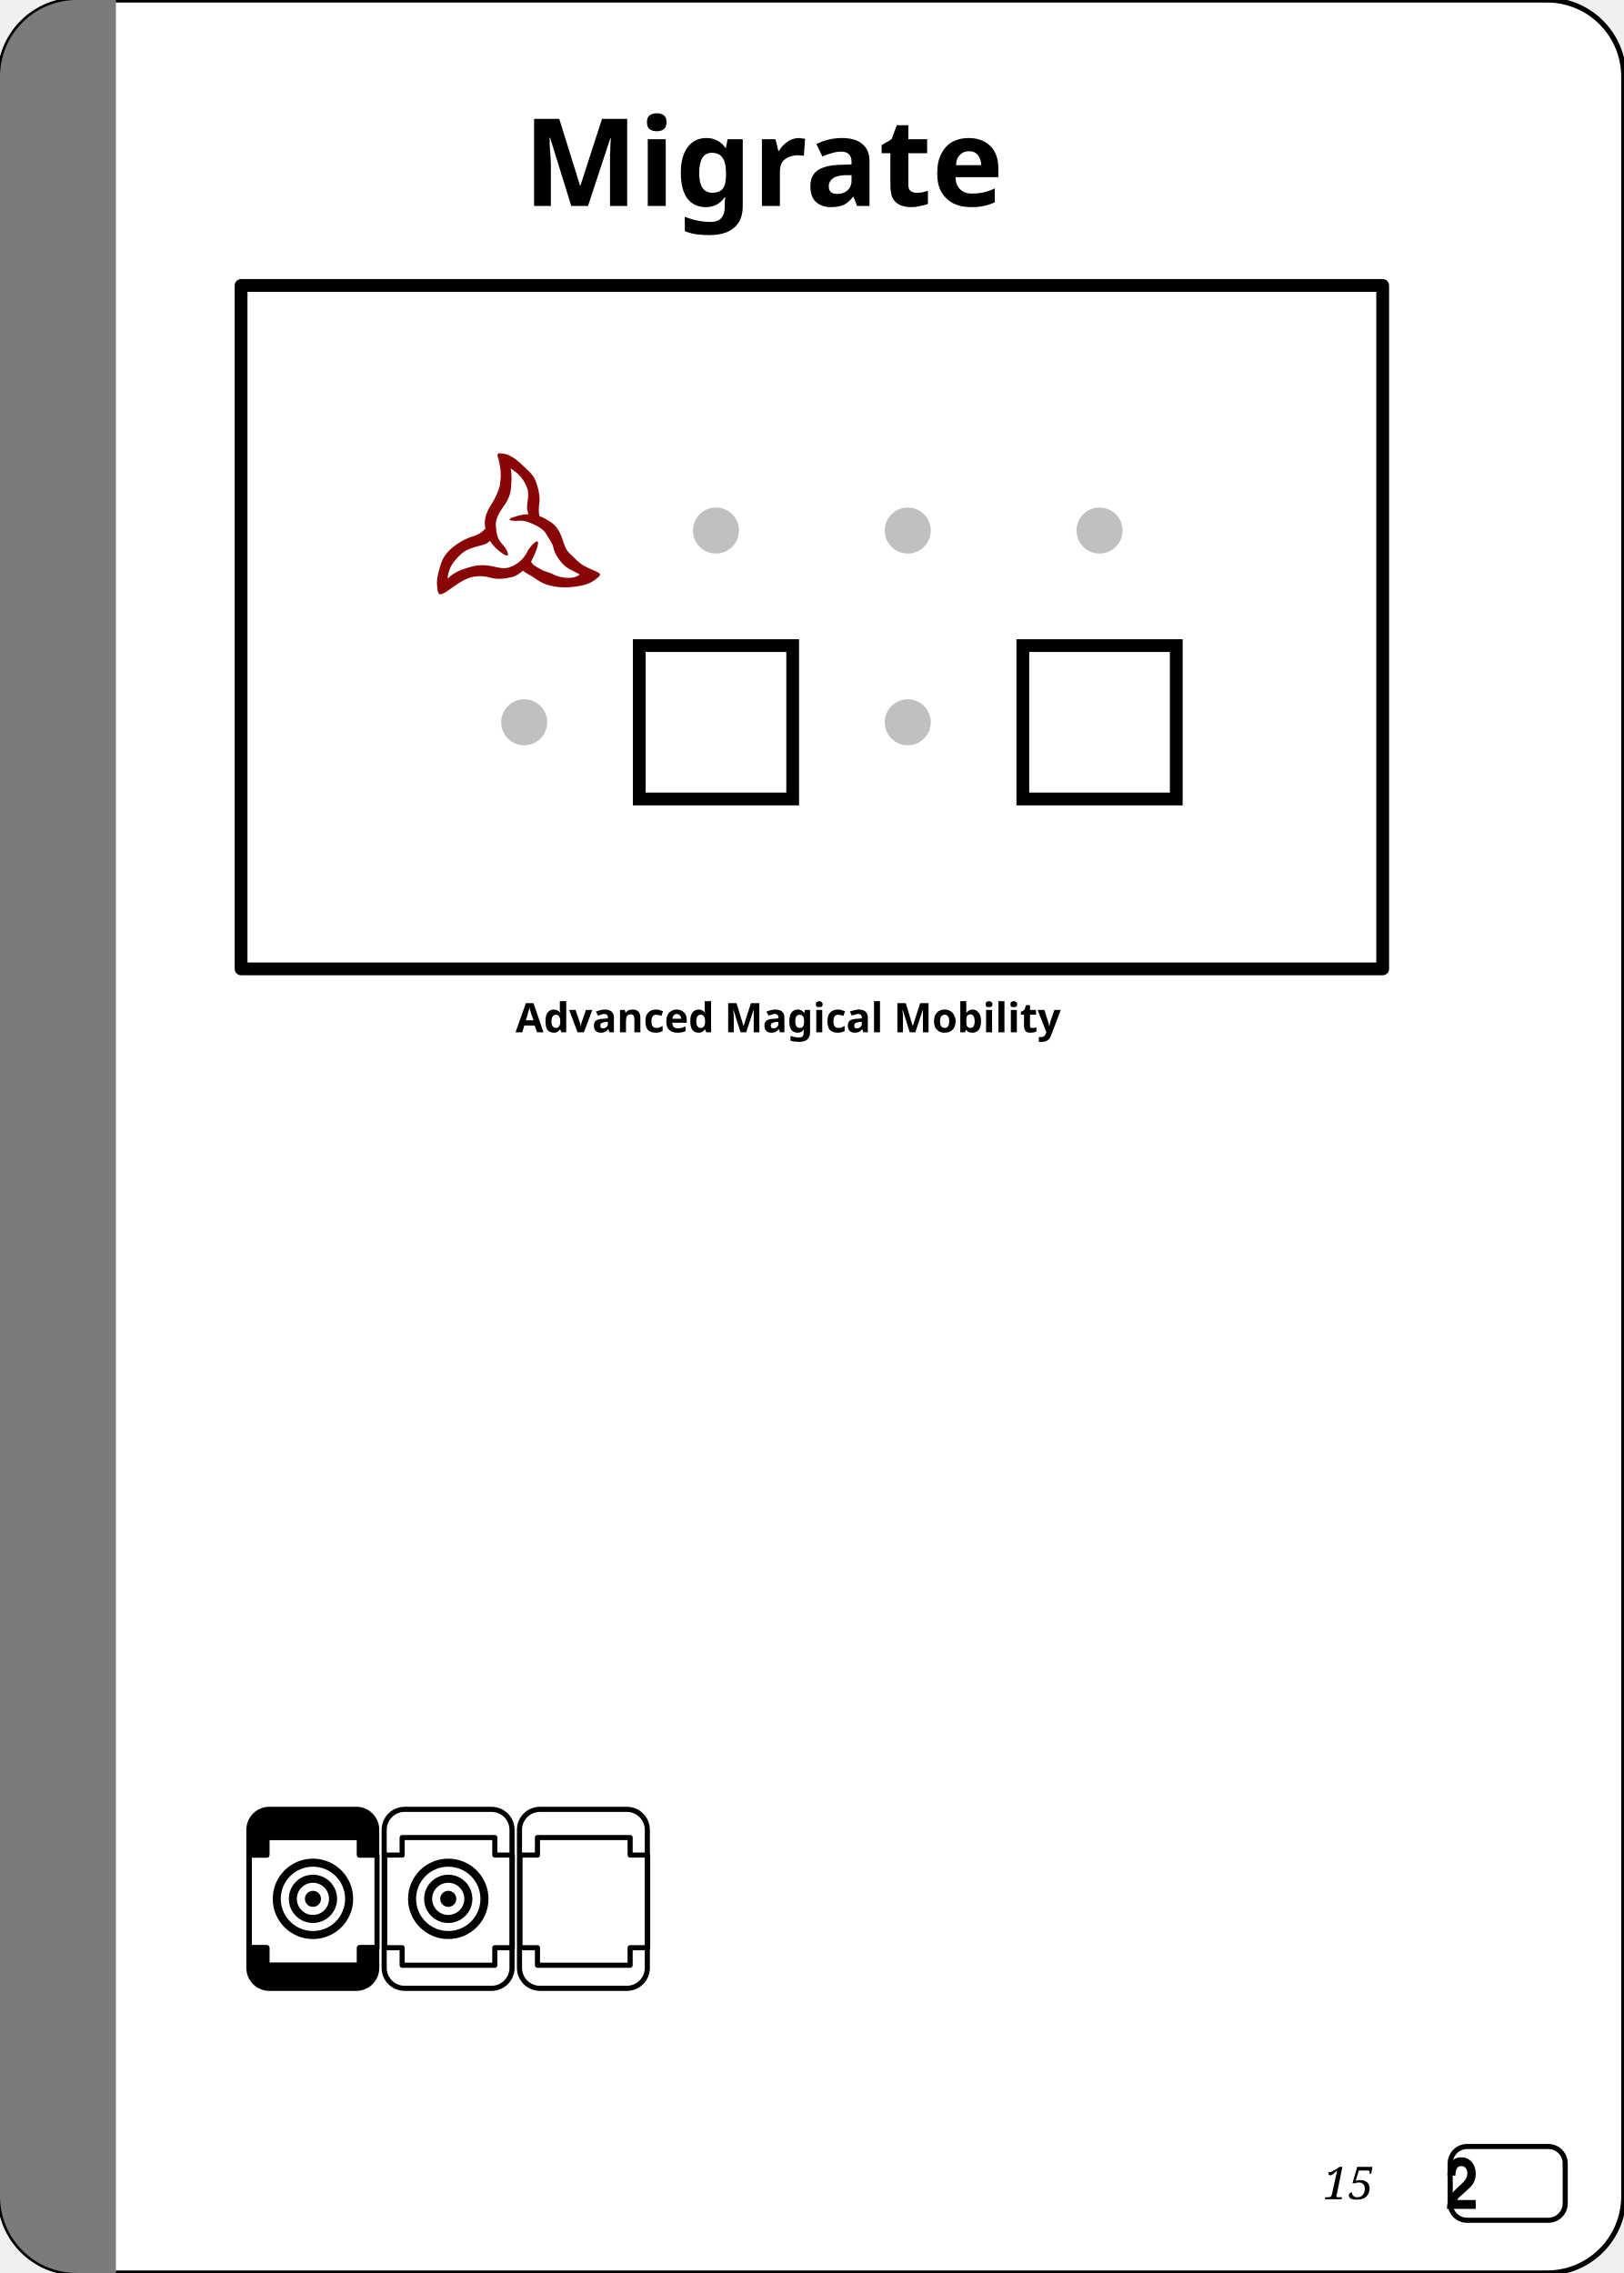
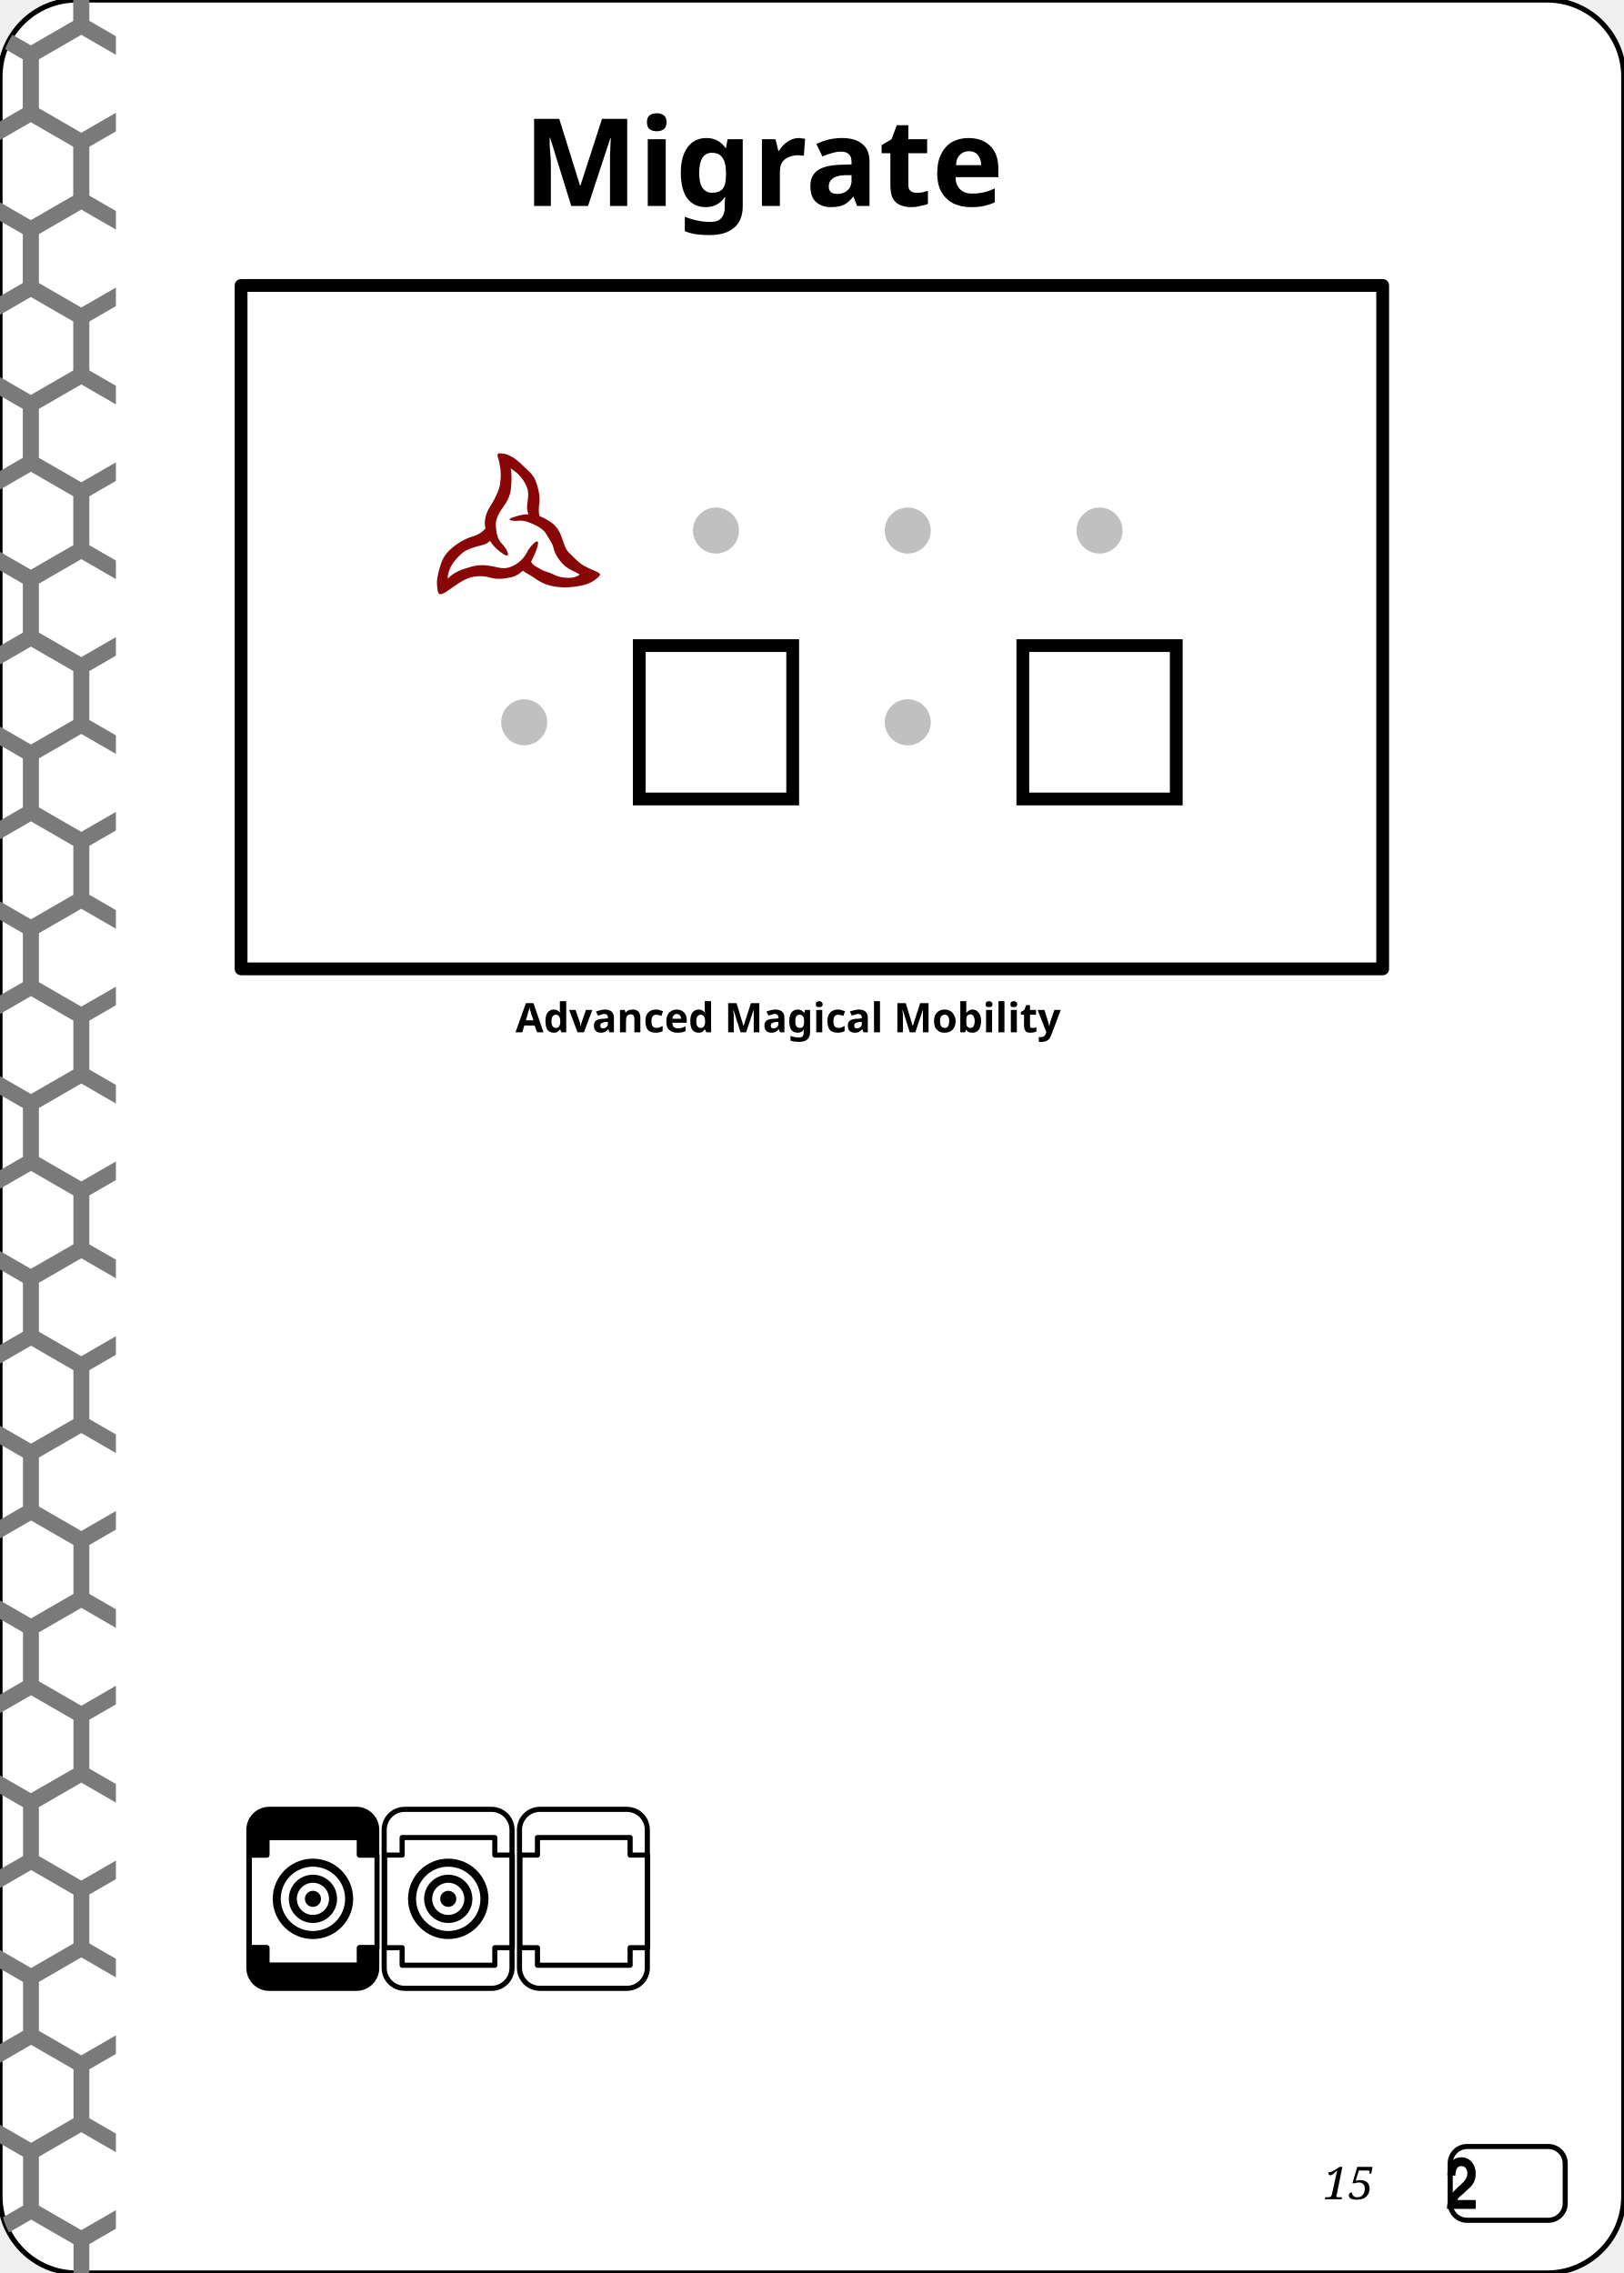
<svg xmlns="http://www.w3.org/2000/svg" xmlns:xlink="http://www.w3.org/1999/xlink" version="1.1" id="svg_root" width="63.5mm" height="88.9mm" viewBox="0 0 63.5 88.9">
  <defs>
    <clipPath id="clippath-1010">
      <rect id="sidebar-clip" x="3.5527137e-15" y="0" width="63.5" height="88.9" rx="3" ry="3" style="display:inline;fill:#ffffff;fill-opacity:1;stroke:none;stroke-width:0.2;stroke-miterlimit:4;stroke-dasharray:none;stroke-opacity:1" />
    </clipPath>
  </defs>
  <g id="card00">
    <rect id="rect1008" x="0" y="0" width="63.5" height="88.9" rx="3" ry="3" style="fill:#ffffff;stroke:none;stroke-width:0" />
    <g id="masters" style="display:none">
      <path style="color:#000000;font-style:normal;font-variant:normal;font-weight:normal;font-stretch:normal;font-size:medium;line-height:normal;font-family:sans-serif;text-indent:0;text-align:start;text-decoration:none;text-decoration-line:none;text-decoration-style:solid;text-decoration-color:#000000;letter-spacing:normal;word-spacing:normal;text-transform:none;writing-mode:lr-tb;direction:ltr;baseline-shift:baseline;text-anchor:start;white-space:normal;clip-rule:nonzero;display:inline;overflow:visible;visibility:visible;opacity:1;isolation:auto;mix-blend-mode:normal;color-interpolation:sRGB;color-interpolation-filters:linearRGB;solid-color:#000000;solid-opacity:1;fill:#303030;fill-opacity:1;fill-rule:evenodd;stroke:none;stroke-width:0.467;stroke-linecap:round;stroke-linejoin:miter;stroke-miterlimit:4;stroke-dasharray:none;stroke-dashoffset:0;stroke-opacity:1;filter:url(#filter9446);color-rendering:auto;image-rendering:auto;shape-rendering:auto;text-rendering:auto;enable-background:accumulate" d="M 3.395,0.496 C 3.162,0.413 2.97,0.396 2.764,0.425 2.402,0.478 1.899,0.587 1.497,0.768 1.062,0.964 0.961,1.113 0.605,1.311 0.273,1.495 -0.063,1.622 -0.328,1.902 -0.459,2.041 -0.343,2.149 -0.264,2.124 0.17,1.986 0.376,1.815 0.64,1.657 0.883,1.511 0.801,1.673 1.243,1.38 1.63,1.124 1.707,1.083 1.909,1.044 c 0.112,-0.047 0.228,-0.096 0.365,-0.139 0.322,-0.082 0.363,-0.059 0.765,-0.028 0.329,0.026 0.668,0.147 0.814,0.285 0.165,0.156 0.514,0.182 0.833,0.818 0.131,0.262 0.171,0.531 0.145,0.799 C 4.859,2.986 4.985,3.064 4.83,3.688 4.714,4.078 4.391,4.444 3.976,4.615 3.491,4.815 2.931,4.849 2.45,4.735 1.986,4.625 1.483,4.233 1.387,3.814 1.292,3.405 1.218,3.05 1.201,2.726 1.239,2.325 1.655,2.334 2.022,2.056 2.273,1.955 2.451,1.789 2.796,1.789 3.091,1.829 3.407,2.005 3.522,2.198 3.767,2.431 3.879,2.732 3.802,3.115 3.814,3.308 3.463,3.63 3.26,3.665 3.007,3.709 2.689,3.512 2.532,3.439 2.382,3.396 2.392,3.338 2.454,3.12 2.529,3.014 2.67,2.948 2.756,2.895 2.859,2.83 2.867,2.7 2.838,2.595 2.775,2.507 2.713,2.446 2.561,2.492 2.457,2.524 2.265,2.544 2.22,2.585 2.148,2.651 1.949,2.758 1.894,2.834 1.841,3.01 1.948,3.203 1.967,3.355 1.993,3.534 2.097,3.741 2.316,3.843 2.646,3.996 3.056,4.074 3.31,4.062 3.621,4.03 4.23,3.771 4.236,3.158 4.22,2.869 4.056,2.29 3.833,1.909 3.607,1.522 3.287,1.357 2.833,1.36 2.602,1.38 2.266,1.407 1.779,1.685 1.217,1.896 1.13,1.983 0.742,2.406 0.489,2.681 0.709,3.183 0.709,3.183 0.888,3.561 0.802,3.605 0.979,4.043 1.21,4.617 1.727,5.044 2.322,5.171 2.802,5.274 3.936,5.088 4.181,5.032 4.879,4.872 5.109,4.567 5.313,3.772 5.448,3.244 5.346,2.786 5.321,2.603 5.291,2.371 5.205,1.986 5.136,1.814 4.978,1.457 4.467,1.105 4.055,0.752 3.671,0.432 3.758,0.626 3.395,0.496 Z" id="element-air" />
      <path id="element-earth" style="color:#000000;font-style:normal;font-variant:normal;font-weight:normal;font-stretch:normal;font-size:medium;line-height:normal;font-family:sans-serif;text-indent:0;text-align:start;text-decoration:none;text-decoration-line:none;text-decoration-style:solid;text-decoration-color:#000000;letter-spacing:normal;word-spacing:normal;text-transform:none;writing-mode:lr-tb;direction:ltr;baseline-shift:baseline;text-anchor:start;white-space:normal;clip-rule:nonzero;display:inline;overflow:visible;visibility:visible;opacity:1;isolation:auto;mix-blend-mode:normal;color-interpolation:sRGB;color-interpolation-filters:linearRGB;solid-color:#000000;solid-opacity:1;fill:#004c00;fill-opacity:1;fill-rule:nonzero;stroke:none;stroke-width:0.467;stroke-linecap:round;stroke-linejoin:round;stroke-miterlimit:4;stroke-dasharray:none;stroke-dashoffset:0;stroke-opacity:1;color-rendering:auto;image-rendering:auto;shape-rendering:auto;text-rendering:auto;enable-background:accumulate" d="M 3.462,0.692 C 3.407,0.695 3.356,0.714 3.315,0.747 3.054,0.959 2.849,1.299 2.635,1.621 2.421,1.943 2.016,2.472 1.959,2.552 1.386,3.153 1.162,3.726 0.481,4.4 0.271,4.628 0.706,4.654 0.917,4.426 1.593,3.695 1.765,3.452 2.293,2.906 2.3,2.898 2.573,2.61 2.683,2.461 2.781,2.323 2.806,2.169 3.011,1.859 3.151,1.648 3.314,1.389 3.443,1.325 3.609,1.497 3.869,1.73 4.102,2.218 4.298,2.478 4.646,2.867 4.704,2.948 4.883,3.205 5.275,3.672 5.312,3.74 5.457,4.009 5.52,3.622 5.421,3.299 5.345,3.158 5.289,2.959 5.109,2.702 4.93,2.444 4.703,2.244 4.656,2.166 L 4.47,1.872 C 4.309,1.513 4.035,1.378 3.683,0.806 3.638,0.732 3.552,0.688 3.461,0.692 Z M 1.225,1.368 C 1.146,1.37 0.773,1.698 0.729,1.76 0.481,2.109 0.317,2.305 0.044,2.688 -0.135,2.938 0.198,2.995 0.377,2.745 0.586,2.453 1.068,1.94 1.221,1.889 c 0,0 0.502,0.363 0.669,0.452 0.28,0.152 0.603,-0.006 0.321,-0.155 C 2.249,2.206 1.968,1.997 1.854,1.859 1.695,1.673 1.418,1.437 1.225,1.368 Z m 2.872,1.881 c -0.183,0.009 -0.186,0.09 -0.09,0.236 0,0 0.366,0.619 0.493,1.007 C 4.661,4.759 5.171,4.712 5.007,4.369 4.811,3.96 4.318,3.362 4.318,3.362 4.273,3.289 4.187,3.245 4.096,3.249 Z M 3.493,3.386 C 3.359,3.388 3.252,3.512 3.254,3.636 L 3.185,4.779 C 3.181,5.085 3.65,4.848 3.646,4.543 3.614,4.296 3.711,3.769 3.493,3.386 Z m -0.822,-0.152 C 2.48,3.355 2.251,3.763 2.107,4.206 1.995,4.488 2.448,4.645 2.56,4.363 2.618,3.997 2.817,3.53 2.817,3.53 2.877,3.386 2.836,3.24 2.67,3.234 Z" />
      <path style="color:#000000;font-style:normal;font-variant:normal;font-weight:normal;font-stretch:normal;font-size:medium;line-height:normal;font-family:sans-serif;text-indent:0;text-align:start;text-decoration:none;text-decoration-line:none;text-decoration-style:solid;text-decoration-color:#000000;letter-spacing:normal;word-spacing:normal;text-transform:none;writing-mode:lr-tb;direction:ltr;baseline-shift:baseline;text-anchor:start;white-space:normal;clip-rule:nonzero;display:inline;overflow:visible;visibility:visible;opacity:1;isolation:auto;mix-blend-mode:normal;color-interpolation:sRGB;color-interpolation-filters:linearRGB;solid-color:#000000;solid-opacity:1;fill:#860000;fill-opacity:0.975;fill-rule:evenodd;stroke:none;stroke-width:0.467;stroke-linecap:round;stroke-linejoin:miter;stroke-miterlimit:4;stroke-dasharray:none;stroke-dashoffset:0;stroke-opacity:1;filter:url(#filter9446);color-rendering:auto;image-rendering:auto;shape-rendering:auto;text-rendering:auto;enable-background:accumulate" d="m 1.986,-0.02 c -0.069,0.07 0.008,0.216 0.008,0.216 0,0 0.059,0.238 0.082,0.456 C 2.098,0.87 2.071,1.052 2.057,1.181 2.034,1.389 1.848,1.78 1.704,1.998 1.56,2.216 1.468,2.438 1.457,2.708 c -0.002,0.055 0.018,0.162 0.027,0.214 C 1.322,3.099 1.147,3.186 0.981,3.232 0.759,3.294 0.412,3.464 0.112,3.74 c -0.239,0.22 -0.334,0.425 -0.415,0.709 -0.08,0.284 -0.13,0.517 -0.101,0.726 0,0 0.003,0.244 0.084,0.314 0.11,0.022 0.275,-0.096 0.275,-0.096 0.34,-0.242 0.654,-0.469 0.921,-0.551 0.291,-0.089 0.599,-0.06 0.798,3.025e-4 0.262,0.079 0.546,0.044 0.82,-0.016 0.189,-0.041 0.316,-0.135 0.455,-0.255 0.185,0.142 0.298,0.169 0.431,0.269 0.163,0.123 0.35,0.238 0.639,0.313 0.301,0.079 0.646,0.085 0.966,0.043 0.32,-0.042 0.613,-0.12 0.821,-0.298 0,0 0.179,-0.124 0.161,-0.194 -0.04,-0.064 -0.218,-0.133 -0.218,-0.133 0,0 -0.197,-0.076 -0.418,-0.198 C 5.11,4.252 4.939,4.038 4.791,3.907 4.615,3.752 4.569,3.544 4.492,3.332 4.416,3.122 4.32,2.853 4.025,2.66 3.883,2.568 3.745,2.49 3.598,2.436 3.563,2.285 3.565,2.145 3.583,1.99 3.641,1.708 3.553,1.329 3.447,1.057 3.335,0.77 3.104,0.622 2.954,0.466 2.794,0.299 2.571,0.117 2.345,0.033 c 0,0 -0.14,-0.058 -0.359,-0.053 z m 0.481,0.588 c 0.054,0.041 0.216,0.145 0.297,0.225 0.189,0.187 0.348,0.455 0.38,0.654 0.032,0.194 -0.005,0.365 -0.028,0.546 -0.014,0.117 0.002,0.246 0.05,0.37 -0.038,0.002 -0.134,0.005 -0.173,0.011 -0.132,0.018 -0.271,0.054 -0.421,0.106 -0.311,0.102 -0.071,0.164 0.243,0.134 0.245,-0.013 0.475,0.109 0.627,0.177 0.124,0.055 0.326,0.194 0.387,0.294 C 3.949,3.281 4.108,3.52 4.131,3.627 4.173,3.82 4.25,4.007 4.47,4.265 4.668,4.497 4.921,4.576 5.165,4.711 5.143,4.778 4.947,4.833 4.885,4.841 4.623,4.875 4.34,4.818 4.148,4.719 3.939,4.611 3.798,4.612 3.623,4.501 3.507,4.428 3.35,4.377 3.27,4.224 3.376,3.992 3.492,3.78 3.534,3.553 3.601,3.249 3.284,3.548 3.147,3.78 3.002,4.087 2.767,4.323 2.414,4.44 2.185,4.516 1.989,4.445 1.776,4.402 1.564,4.359 1.266,4.311 0.881,4.429 0.616,4.509 0.268,4.602 0.016,4.88 -0.011,4.736 0.063,4.59 0.086,4.52 0.162,4.291 0.381,4.059 0.525,3.925 0.746,3.721 1.022,3.66 1.25,3.597 1.419,3.55 1.491,3.553 1.667,3.407 1.796,3.616 1.978,3.787 2.193,3.926 2.459,4.096 2.397,3.809 2.141,3.531 1.975,3.349 1.915,3.191 1.891,2.797 1.879,2.595 1.979,2.375 2.116,2.167 2.294,1.92 2.444,1.703 2.481,1.365 2.504,1.098 2.525,0.753 2.468,0.568 Z" id="element-fire" />
      <path id="element-water" style="color:#000000;font-style:normal;font-variant:normal;font-weight:normal;font-stretch:normal;font-size:medium;line-height:normal;font-family:sans-serif;text-indent:0;text-align:start;text-decoration:none;text-decoration-line:none;text-decoration-style:solid;text-decoration-color:#000000;letter-spacing:normal;word-spacing:normal;text-transform:none;writing-mode:lr-tb;direction:ltr;baseline-shift:baseline;text-anchor:start;white-space:normal;clip-rule:nonzero;display:inline;overflow:visible;visibility:visible;opacity:1;isolation:auto;mix-blend-mode:normal;color-interpolation:sRGB;color-interpolation-filters:linearRGB;solid-color:#000000;solid-opacity:1;fill:#00007e;fill-opacity:1;fill-rule:evenodd;stroke:none;stroke-width:0.467;stroke-linecap:round;stroke-linejoin:miter;stroke-miterlimit:4;stroke-dasharray:none;stroke-dashoffset:0;stroke-opacity:1;color-rendering:auto;image-rendering:auto;shape-rendering:auto;text-rendering:auto;enable-background:accumulate" d="M 5.526,3.485 C 5.278,3.51 4.929,3.761 4.676,3.775 4.203,3.839 3.605,3.685 3.132,3.671 2.333,3.652 1.887,4.009 1.145,4.252 0.957,4.345 1.15,4.471 1.36,4.499 1.532,4.513 1.807,4.409 1.97,4.372 2.414,4.224 2.806,4.107 3.279,4.169 3.905,4.278 4.308,4.332 4.922,4.235 5.122,4.177 5.314,3.979 5.494,3.885 5.657,3.753 5.742,3.479 5.526,3.485 Z M 5.125,2.379 C 4.789,2.371 4.748,2.568 4.278,2.576 3.704,2.62 3.323,2.478 2.753,2.447 1.999,2.379 1.172,2.805 0.484,2.99 0.303,3.093 0.498,3.314 0.709,3.331 0.897,3.331 0.959,3.373 1.143,3.339 1.711,3.17 2.076,2.74 2.665,2.808 3.259,2.863 4.059,3.117 4.654,2.996 4.842,2.921 5.013,2.811 5.148,2.673 5.243,2.528 5.307,2.374 5.125,2.379 Z M 4.262,1.114 C 4.099,1.139 3.921,1.265 3.764,1.311 3.281,1.504 2.792,1.479 2.28,1.365 2.052,1.327 1.708,1.245 1.481,1.205 0.852,1.154 0.352,1.465 -0.13,1.809 -0.285,1.945 -0.133,2.1 0.078,2.076 0.321,2.009 0.623,1.974 0.863,1.835 1.165,1.695 1.611,1.626 1.941,1.752 2.502,1.908 3.013,1.972 3.589,1.833 3.928,1.76 4.142,1.622 4.411,1.414 4.546,1.272 4.464,1.098 4.262,1.114 Z" />
    </g>
    <rect id="card-border" x="0" y="0" width="63.5" height="88.9" rx="3" ry="3" style="fill:none;stroke:#000000;stroke-width:0.2;stroke-miterlimit:4;stroke-dasharray:none;stroke-opacity:1;fill-opacity:1" />
    <text id="spell-title" xml:space="preserve" style="font-style:normal;font-variant:normal;font-weight:bold;font-stretch:normal;font-size:3.175px;line-height:125%;font-family:Lato;-inkscape-font-specification:'Lato Bold';text-align:center;letter-spacing:0px;word-spacing:0px;text-anchor:middle;display:inline;fill:#000000;fill-opacity:1;stroke:none;stroke-width:0.265" x="31.785" y="8.054">
      <tspan x="31.785" y="8.054" style="font-style:normal;font-variant:normal;font-weight:bold;font-stretch:normal;font-size:4.763px;font-family:CCTreasureTrove;-inkscape-font-specification:'CCTreasureTrove Bold';fill:#000000;fill-opacity:1;stroke-width:0.265" id="tspan64-5">Migrate</tspan>
    </text>
    <text id="class-name" xml:space="preserve" style="font-style:normal;font-variant:normal;font-weight:bold;font-stretch:normal;font-size:1.587px;line-height:125%;font-family:Lato;-inkscape-font-specification:'Lato Bold';text-align:center;letter-spacing:0px;word-spacing:0px;text-anchor:middle;display:inline;fill:#000000;fill-opacity:1;stroke:none;stroke-width:0.265" x="31.785" y="40.376">
      <tspan x="31.785" y="40.376" style="font-style:normal;font-variant:normal;font-weight:bold;font-stretch:normal;font-size:1.587px;font-family:CCTreasureTrove;-inkscape-font-specification:'CCTreasureTrove Bold';fill:#000000;fill-opacity:1;stroke-width:0.265" id="tspan7315">Advanced Magical Mobility</tspan>
    </text>
-     <rect style="display:inline;fill:#7b7b7b;fill-opacity:1;stroke:none;stroke-width:1.9;stroke-linecap:round;stroke-linejoin:round;stroke-opacity:0.87" id="sidebar-gray" width="19.213" height="94.62" x="-14.679" y="-3.443" clip-path="url(#clippath-1010)" />
+     <path id="sidebar-hex" clip-path="url(#clippath-1010)" style="display:inline;fill:#7a7a7a;stroke-width:1.9;stroke-linecap:round;stroke-linejoin:round;stroke-opacity:0.87" d="M -14.679,-3.443 V 91.178 h 8.321 l 1.643,-0.949 1.643,0.949 h 0.659 l 1.644,-0.949 1.644,0.949 H 1.535 l 1.644,-0.949 1.354,0.782 v -0.728 l -1.039,-0.6 v -1.915 l 1.039,-0.6 V 86.441 L 3.179,87.223 1.521,86.266 v -1.915 l 1.658,-0.957 1.354,0.782 V 83.448 l -1.039,-0.6 v -1.915 l 1.039,-0.6 V 79.605 L 3.179,80.387 1.521,79.429 v -1.915 l 1.658,-0.958 1.354,0.782 v -0.727 l -1.039,-0.6 v -1.915 l 1.039,-0.6 V 72.769 L 3.179,73.551 1.521,72.594 V 70.679 l 1.658,-0.958 1.354,0.782 v -0.728 l -1.039,-0.6 v -1.915 l 1.039,-0.6 V 65.933 L 3.179,66.715 1.521,65.758 v -1.915 l 1.658,-0.957 1.354,0.782 v -0.728 l -1.039,-0.6 v -1.915 l 1.039,-0.6 V 59.097 L 3.179,59.879 1.521,58.921 v -1.915 l 1.658,-0.958 1.354,0.782 v -0.727 l -1.039,-0.6 v -1.915 l 1.039,-0.6 V 52.261 L 3.179,53.043 1.521,52.086 v -1.915 l 1.658,-0.958 1.354,0.782 V 49.268 L 3.494,48.668 v -1.915 l 1.039,-0.6 V 45.425 L 3.179,46.207 1.521,45.25 v -1.915 l 1.658,-0.957 1.354,0.782 V 42.432 L 3.494,41.832 V 39.917 L 4.534,39.317 V 38.589 L 3.179,39.371 1.521,38.414 v -1.915 l 1.658,-0.957 1.354,0.782 v -0.728 l -1.039,-0.6 v -1.915 l 1.039,-0.6 V 31.754 L 3.179,32.535 1.521,31.578 v -1.915 l 1.658,-0.958 1.354,0.782 v -0.727 l -1.039,-0.6 v -1.915 l 1.039,-0.6 V 24.918 L 3.179,25.7 1.521,24.742 v -1.915 l 1.658,-0.958 1.354,0.782 V 21.924 L 3.494,21.324 v -1.915 l 1.039,-0.6 V 18.082 L 3.179,18.863 1.521,17.906 v -1.915 l 1.658,-0.957 1.354,0.782 v -0.728 l -1.039,-0.6 v -1.915 l 1.039,-0.6 V 11.246 L 3.179,12.028 1.521,11.07 V 9.156 L 3.179,8.198 4.534,8.98 V 8.253 L 3.494,7.652 V 5.738 L 4.534,5.137 V 4.41 L 3.179,5.192 1.521,4.234 V 2.32 L 3.179,1.362 4.534,2.144 V 1.417 L 3.494,0.816 V -1.098 l 1.039,-0.6 v -1.744 z m 7.991,1.387 1.658,0.958 V 0.816 L -6.688,1.774 -8.346,0.816 V -1.098 Z m 3.947,0 1.658,0.958 V 0.816 L -2.741,1.774 -4.399,0.816 V -1.098 Z m 3.947,0 1.658,0.958 V 0.816 L 1.206,1.774 -0.453,0.816 V -1.098 Z M -4.714,1.362 -3.056,2.32 V 4.234 L -4.714,5.192 -6.373,4.234 V 2.32 Z m 3.947,0 1.658,0.958 V 4.234 L -0.768,5.192 -2.426,4.234 V 2.32 Z M -6.688,4.78 -5.03,5.738 V 7.652 L -6.688,8.61 -8.346,7.652 V 5.738 Z m 3.947,0 1.658,0.958 V 7.652 L -2.741,8.61 -4.399,7.652 V 5.738 Z m 3.947,0 1.658,0.958 V 7.652 L 1.206,8.61 -0.453,7.652 V 5.738 Z m -5.92,3.418 1.658,0.958 V 11.07 L -4.714,12.028 -6.373,11.07 V 9.156 Z m 3.947,0 1.658,0.958 V 11.07 L -0.768,12.028 -2.426,11.07 V 9.156 Z m -5.92,3.418 1.658,0.957 v 1.915 l -1.658,0.958 -1.658,-0.958 v -1.915 z m 3.947,0 1.658,0.957 v 1.915 l -1.658,0.958 -1.658,-0.958 v -1.915 z m 3.947,0 1.658,0.957 v 1.915 l -1.658,0.958 -1.658,-0.958 v -1.915 z m -5.92,3.418 1.658,0.957 v 1.915 l -1.658,0.957 -1.658,-0.957 v -1.915 z m 3.947,0 1.658,0.957 v 1.915 l -1.658,0.957 -1.658,-0.957 v -1.915 z m -5.92,3.418 1.658,0.957 v 1.915 l -1.658,0.957 -1.658,-0.957 v -1.915 z m 3.947,0 1.658,0.957 V 21.324 L -2.741,22.281 -4.399,21.324 v -1.915 z m 3.947,0 1.658,0.957 V 21.324 L 1.206,22.281 -0.453,21.324 v -1.915 z m -5.92,3.418 1.658,0.958 v 1.915 l -1.658,0.958 -1.658,-0.958 v -1.915 z m 3.947,0 1.658,0.958 v 1.915 l -1.658,0.958 -1.658,-0.958 v -1.915 z m -5.92,3.418 1.658,0.958 v 1.915 l -1.658,0.958 -1.658,-0.958 v -1.915 z m 3.947,0 1.658,0.958 v 1.915 l -1.658,0.958 -1.658,-0.958 v -1.915 z m 3.947,0 1.658,0.958 v 1.915 l -1.658,0.958 -1.658,-0.958 v -1.915 z m -5.92,3.418 1.658,0.958 v 1.915 l -1.658,0.958 -1.658,-0.958 v -1.915 z m 3.947,0 1.658,0.958 v 1.915 l -1.658,0.958 -1.658,-0.958 v -1.915 z m -5.92,3.418 1.658,0.958 v 1.915 l -1.658,0.958 -1.658,-0.958 v -1.915 z m 3.947,0 1.658,0.958 v 1.915 l -1.658,0.958 -1.658,-0.958 v -1.915 z m 3.947,0 1.658,0.958 v 1.915 l -1.658,0.958 -1.658,-0.958 v -1.915 z m -5.92,3.418 1.658,0.957 v 1.915 l -1.658,0.958 -1.658,-0.958 v -1.915 z m 3.947,0 1.658,0.957 v 1.915 L -0.768,39.371 -2.426,38.414 v -1.915 z m -5.92,3.418 1.658,0.957 v 1.915 l -1.658,0.957 -1.658,-0.957 v -1.915 z m 3.947,0 1.658,0.957 v 1.915 l -1.658,0.957 -1.658,-0.957 v -1.915 z m 3.947,0 1.658,0.957 v 1.915 l -1.658,0.957 -1.658,-0.957 v -1.915 z m -5.92,3.418 1.658,0.957 v 1.915 l -1.658,0.957 -1.658,-0.957 v -1.915 z m 3.947,0 1.658,0.957 v 1.915 l -1.658,0.957 -1.658,-0.957 v -1.915 z m -5.92,3.418 1.658,0.958 v 1.915 l -1.658,0.958 -1.658,-0.958 v -1.915 z m 3.947,0 1.658,0.958 V 48.668 L -2.741,49.625 -4.399,48.668 v -1.915 z m 3.947,0 1.658,0.958 V 48.668 L 1.206,49.625 -0.453,48.668 v -1.915 z m -5.92,3.418 1.658,0.958 v 1.915 l -1.658,0.958 -1.658,-0.958 v -1.915 z m 3.947,0 1.658,0.958 V 52.086 L -0.768,53.043 -2.426,52.086 v -1.915 z m -5.92,3.418 1.658,0.958 v 1.915 l -1.658,0.958 -1.658,-0.958 v -1.915 z m 3.947,0 1.658,0.958 v 1.915 l -1.658,0.958 -1.658,-0.958 v -1.915 z m 3.947,0 1.658,0.958 v 1.915 l -1.658,0.958 -1.658,-0.958 v -1.915 z m -5.92,3.418 1.658,0.958 v 1.915 l -1.658,0.958 -1.658,-0.958 v -1.915 z m 3.947,0 1.658,0.958 v 1.915 l -1.658,0.958 -1.658,-0.958 v -1.915 z m -5.92,3.418 1.658,0.957 v 1.915 l -1.658,0.957 -1.658,-0.957 v -1.915 z m 3.947,0 1.658,0.957 v 1.915 l -1.658,0.957 -1.658,-0.957 v -1.915 z m 3.947,0 1.658,0.957 v 1.915 l -1.658,0.957 -1.658,-0.957 v -1.915 z m -5.92,3.418 1.658,0.957 v 1.915 l -1.658,0.957 -1.658,-0.957 v -1.915 z m 3.947,0 1.658,0.957 v 1.915 l -1.658,0.957 -1.658,-0.957 v -1.915 z m -5.92,3.418 1.658,0.957 v 1.915 l -1.658,0.957 -1.658,-0.957 v -1.915 z m 3.947,0 1.658,0.957 v 1.915 L -2.741,70.133 -4.399,69.176 v -1.915 z m 3.947,0 1.658,0.957 v 1.915 L 1.206,70.133 -0.453,69.176 v -1.915 z m -5.92,3.418 1.658,0.958 v 1.915 l -1.658,0.958 -1.658,-0.958 V 70.679 Z m 3.947,0 1.658,0.958 v 1.915 L -0.768,73.551 -2.426,72.594 V 70.679 Z m -5.92,3.418 1.658,0.958 v 1.915 l -1.658,0.958 -1.658,-0.958 v -1.915 z m 3.947,0 1.658,0.958 v 1.915 l -1.658,0.958 -1.658,-0.958 v -1.915 z m 3.947,0 1.658,0.958 v 1.915 l -1.658,0.958 -1.658,-0.958 v -1.915 z m -5.92,3.418 1.658,0.958 v 1.915 l -1.658,0.958 -1.658,-0.958 v -1.915 z m 3.947,0 1.658,0.958 V 79.429 L -0.768,80.387 -2.426,79.429 v -1.915 z m -5.92,3.418 1.658,0.958 v 1.915 l -1.658,0.958 -1.658,-0.958 v -1.915 z m 3.947,0 1.658,0.958 v 1.915 l -1.658,0.958 -1.658,-0.958 v -1.915 z m 3.947,0 1.658,0.958 v 1.915 l -1.658,0.958 -1.658,-0.958 v -1.915 z m -5.92,3.418 1.658,0.957 v 1.915 l -1.658,0.957 -1.658,-0.957 v -1.915 z m 3.947,0 1.658,0.957 v 1.915 l -1.658,0.957 -1.658,-0.957 v -1.915 z m -5.92,3.418 1.658,0.957 v 1.915 l -1.658,0.957 -1.658,-0.957 v -1.915 z m 3.947,0 1.658,0.957 v 1.915 l -1.658,0.957 -1.658,-0.957 v -1.915 z m 3.947,0 1.658,0.957 v 1.915 l -1.658,0.957 -1.658,-0.957 v -1.915 z" />
    <text id="rev-id" xml:space="preserve" style="font-style:normal;font-weight:normal;font-size:1.764px;line-height:125%;font-family:Georgia;text-align:end;letter-spacing:0px;word-spacing:0px;text-anchor:end;display:inline;fill:#000000;fill-opacity:1;stroke:none;stroke-width:0.265" x="57.138" y="86.014">
      <tspan x="56.012" y="86.014" style="font-style:italic;font-variant:normal;font-weight:normal;font-stretch:normal;font-size:1.764px;font-family:Georgia;text-align:end;text-anchor:end;fill:#000000;fill-opacity:1;stroke-width:0.265" id="tspan71">15</tspan>
    </text>
    <text xml:space="preserve" style="font-size:2.822px;line-height:1.25;font-family:'Fira Sans';-inkscape-font-specification:'Fira Sans';display:inline;stroke-width:0.265" x="59.001" y="86.39" id="spell-id">
      <tspan id="tspan3892" style="font-style:normal;font-variant:normal;font-weight:bold;font-stretch:condensed;font-size:2.822px;font-family:'Arial Narrow';-inkscape-font-specification:'Arial Narrow Bold Condensed';text-align:center;text-anchor:middle;stroke-width:0.265" x="59.001" y="86.39">2</tspan>
    </text>
    <rect style="display:inline;fill:none;fill-opacity:0.458;stroke:#000000;stroke-width:0.2;stroke-linecap:round;stroke-linejoin:round;stroke-dasharray:none;stroke-opacity:1" id="spell-id-border" width="4.498" height="2.885" x="56.713" y="83.953" ry="0.662" />
    <rect style="display:inline;fill:none;stroke:#000000;stroke-width:0.5;stroke-linecap:round;stroke-linejoin:round;stroke-dasharray:none;stroke-opacity:1" id="spell-pattern-border" width="44.645" height="26.728" x="9.428" y="11.165" />
    <flowRoot transform="matrix(0.2645833,0,0,0.2645833,1.794193,3.940711)" xml:space="preserve" id="spell-description" style="font-style:normal;font-weight:normal;font-size:10.667px;line-height:125%;font-family:sans-serif;letter-spacing:0px;word-spacing:0px;display:inline;fill:#000000;fill-opacity:1;stroke:none;stroke-width:1px;stroke-linecap:butt;stroke-linejoin:miter;stroke-opacity:1">
      <flowRegion id="flowRegion4270">
        <rect x="28.8" y="146" width="171.755" height="163.491" id="rect88" />
      </flowRegion>
      <flowPara id="flowPara91" style="font-style:normal;font-variant:normal;font-weight:normal;font-stretch:normal;font-size:10.667px;font-family:'Slabo 27px';-inkscape-font-specification:'Slabo 27px, '">Two different targets move 1 space each.</flowPara>
    </flowRoot>
    <flowRoot transform="matrix(0.2645833,0,0,0.2645833,1.807259,41.51155)" xml:space="preserve" id="spell-info" style="font-style:normal;font-weight:normal;font-size:9.333px;line-height:125%;font-family:sans-serif;letter-spacing:0px;word-spacing:0px;display:inline;fill:#000000;fill-opacity:1;stroke:none;stroke-width:1px;stroke-linecap:butt;stroke-linejoin:miter;stroke-opacity:1">
      <flowRegion id="flowRegion1289">
        <rect x="28.8" y="146" width="172.117" height="130.355" id="rect1287" />
      </flowRegion>
      <flowPara id="flowPara1291" style="font-style:normal;font-variant:normal;font-weight:normal;font-stretch:normal;font-size:9.333px;font-family:'Slabo 27px';-inkscape-font-specification:'Slabo 27px, '">Target: You or an ally within range</flowPara>
    </flowRoot>
    <g id="range-cards" transform="translate(-4.061215,-0.2584242)" style="display:inline">
      <g id="use26838" style="display:inline" transform="translate(6.349999,-8.466665)">
        <rect style="fill:none;fill-opacity:0.623;stroke:#000000;stroke-width:0.2;stroke-linecap:round;stroke-linejoin:round;stroke-dasharray:none;stroke-opacity:1" id="rect6629" width="5" height="7" x="12.735" y="79.491" ry="0.801" />
        <path id="path6631" style="fill:none;fill-opacity:0.623;stroke:#000000;stroke-width:0.2;stroke-linecap:round;stroke-linejoin:round;stroke-dasharray:none;stroke-opacity:1" d="m 13.438,80.594 v 0.685 H 12.753 v 3.624 h 0.685 v 0.685 h 3.624 v -0.685 h 0.685 v -3.624 h -0.685 v -0.685 z" />
      </g>
      <g id="use26840" style="display:inline" transform="translate(11.64166,-8.466665)">
        <rect style="fill:none;fill-opacity:0.623;stroke:#000000;stroke-width:0.2;stroke-linecap:round;stroke-linejoin:round;stroke-dasharray:none;stroke-opacity:1" id="rect6635" width="5" height="7" x="12.735" y="79.491" ry="0.801" />
        <path id="path6637" style="fill:none;fill-opacity:0.623;stroke:#000000;stroke-width:0.2;stroke-linecap:round;stroke-linejoin:round;stroke-dasharray:none;stroke-opacity:1" d="m 13.438,80.594 v 0.685 H 12.753 v 3.624 h 0.685 v 0.685 h 3.624 v -0.685 h 0.685 v -3.624 h -0.685 v -0.685 z" />
      </g>
      <g id="use27284" style="display:inline" transform="translate(1.058334,-8.466665)">
        <path id="path6623" style="fill:#000000;fill-opacity:1;stroke:#000000;stroke-width:0.2;stroke-linecap:round;stroke-linejoin:round;stroke-dasharray:none;stroke-opacity:1" d="m 13.537,79.491 c -0.444,0 -0.801,0.357 -0.801,0.801 v 5.398 c 0,0.444 0.357,0.802 0.801,0.802 h 3.398 c 0.444,0 0.801,-0.358 0.801,-0.802 v -0.787 h -0.673 v 0.685 h -3.624 v -0.685 H 12.753 v -3.624 h 0.685 v -0.685 h 3.624 v 0.685 h 0.673 v -0.988 c 0,-0.444 -0.357,-0.801 -0.801,-0.801 z" />
        <path id="path6625" style="fill:none;fill-opacity:1;stroke:#000000;stroke-width:0.2;stroke-linecap:round;stroke-linejoin:round;stroke-dasharray:none;stroke-opacity:1" d="m 13.438,80.594 v 0.685 H 12.753 v 3.624 h 0.685 v 0.685 h 3.624 v -0.685 h 0.685 v -3.624 h -0.685 v -0.685 z" />
      </g>
    </g>
    <g id="range-0" transform="translate(57.66711,-19.09625)" style="display:inline">
      <path id="path21899" style="fill:#010101;stroke-width:0.25;stroke-linecap:round" d="m -45.429,91.79 a 1.572,1.572 0 0 0 -1.572,1.573 1.572,1.572 0 0 0 1.572,1.572 1.572,1.572 0 0 0 1.573,-1.572 1.572,1.572 0 0 0 -1.573,-1.573 z m 0,0.315 a 1.258,1.258 0 0 1 1.258,1.258 1.258,1.258 0 0 1 -1.258,1.258 1.258,1.258 0 0 1 -1.258,-1.258 1.258,1.258 0 0 1 1.258,-1.258 z m 0,0.314 a 0.943,0.943 0 0 0 -0.943,0.944 0.943,0.943 0 0 0 0.943,0.943 0.943,0.943 0 0 0 0.944,-0.943 0.943,0.943 0 0 0 -0.944,-0.944 z m 0,0.315 a 0.629,0.629 0 0 1 0.629,0.629 0.629,0.629 0 0 1 -0.629,0.629 0.629,0.629 0 0 1 -0.629,-0.629 0.629,0.629 0 0 1 0.629,-0.629 z m 0,0.314 a 0.314,0.314 0 0 0 -0.314,0.315 0.314,0.314 0 0 0 0.314,0.314 0.314,0.314 0 0 0 0.315,-0.314 0.314,0.314 0 0 0 -0.315,-0.315 z" />
    </g>
    <g id="range-1" transform="translate(62.95877,-19.09625)" style="display:inline">
      <path id="path6812" style="fill:#010101;stroke-width:0.25;stroke-linecap:round" d="m -45.429,91.79 a 1.572,1.572 0 0 0 -1.572,1.573 1.572,1.572 0 0 0 1.572,1.572 1.572,1.572 0 0 0 1.573,-1.572 1.572,1.572 0 0 0 -1.573,-1.573 z m 0,0.315 a 1.258,1.258 0 0 1 1.258,1.258 1.258,1.258 0 0 1 -1.258,1.258 1.258,1.258 0 0 1 -1.258,-1.258 1.258,1.258 0 0 1 1.258,-1.258 z m 0,0.314 a 0.943,0.943 0 0 0 -0.943,0.944 0.943,0.943 0 0 0 0.943,0.943 0.943,0.943 0 0 0 0.944,-0.943 0.943,0.943 0 0 0 -0.944,-0.944 z m 0,0.315 a 0.629,0.629 0 0 1 0.629,0.629 0.629,0.629 0 0 1 -0.629,0.629 0.629,0.629 0 0 1 -0.629,-0.629 0.629,0.629 0 0 1 0.629,-0.629 z m 0,0.314 a 0.314,0.314 0 0 0 -0.314,0.315 0.314,0.314 0 0 0 0.314,0.314 0.314,0.314 0 0 0 0.315,-0.314 0.314,0.314 0 0 0 -0.315,-0.315 z" />
    </g>
    <use id="use1012" xlink:href="#element-fire" width="100%" height="100%" x="17.5" y="17.75" />
    <circle id="circle1013" cx="28.0" cy="20.75" r="0.9" style="fill:#c0c0c0;stroke:none;stroke-width:0" />
    <circle id="circle1014" cx="35.5" cy="20.75" r="0.9" style="fill:#c0c0c0;stroke:none;stroke-width:0" />
    <circle id="circle1015" cx="43.0" cy="20.75" r="0.9" style="fill:#c0c0c0;stroke:none;stroke-width:0" />
    <circle id="circle1016" cx="20.5" cy="28.25" r="0.9" style="fill:#c0c0c0;stroke:none;stroke-width:0" />
    <rect id="rect1017" x="25.0" y="25.25" width="6" height="6" style="fill:none;stroke:#000000;stroke-width:0.5;stroke-linecap:round;stroke-miterlimit:2" />
    <circle id="circle1018" cx="35.5" cy="28.25" r="0.9" style="fill:#c0c0c0;stroke:none;stroke-width:0" />
    <rect id="rect1019" x="40.0" y="25.25" width="6" height="6" style="fill:none;stroke:#000000;stroke-width:0.5;stroke-linecap:round;stroke-miterlimit:2" />
  </g>
</svg>
